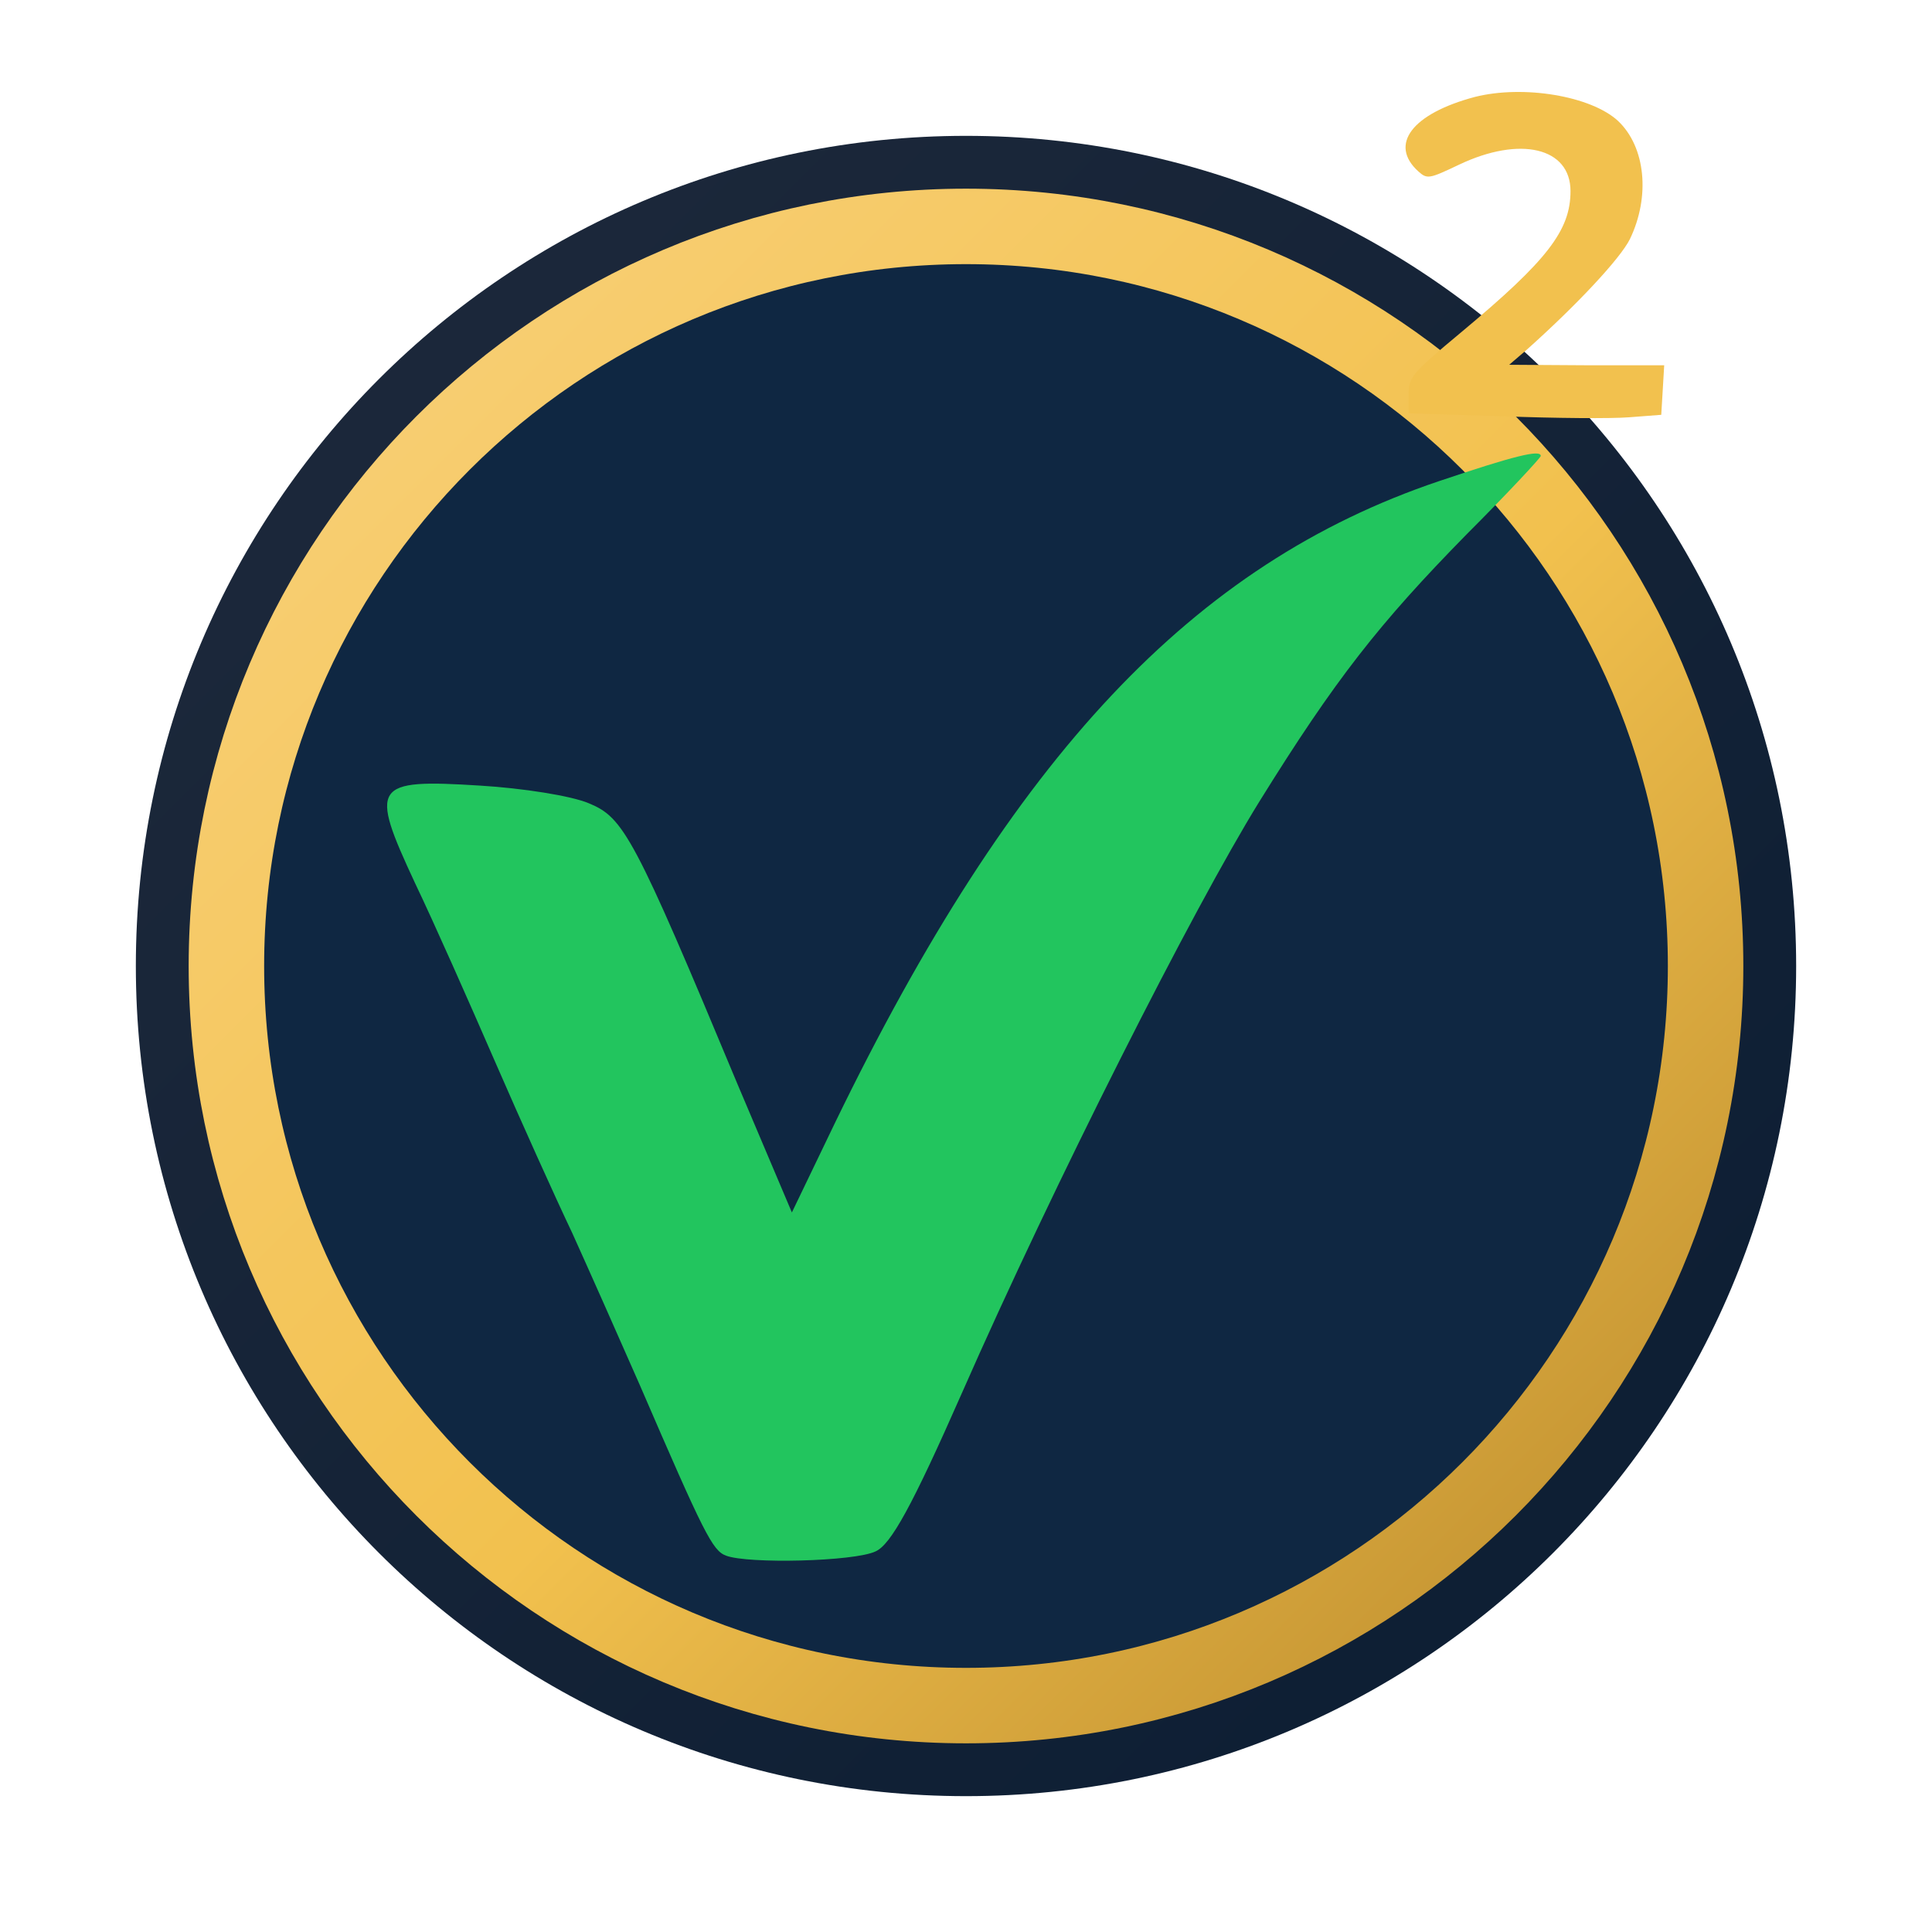
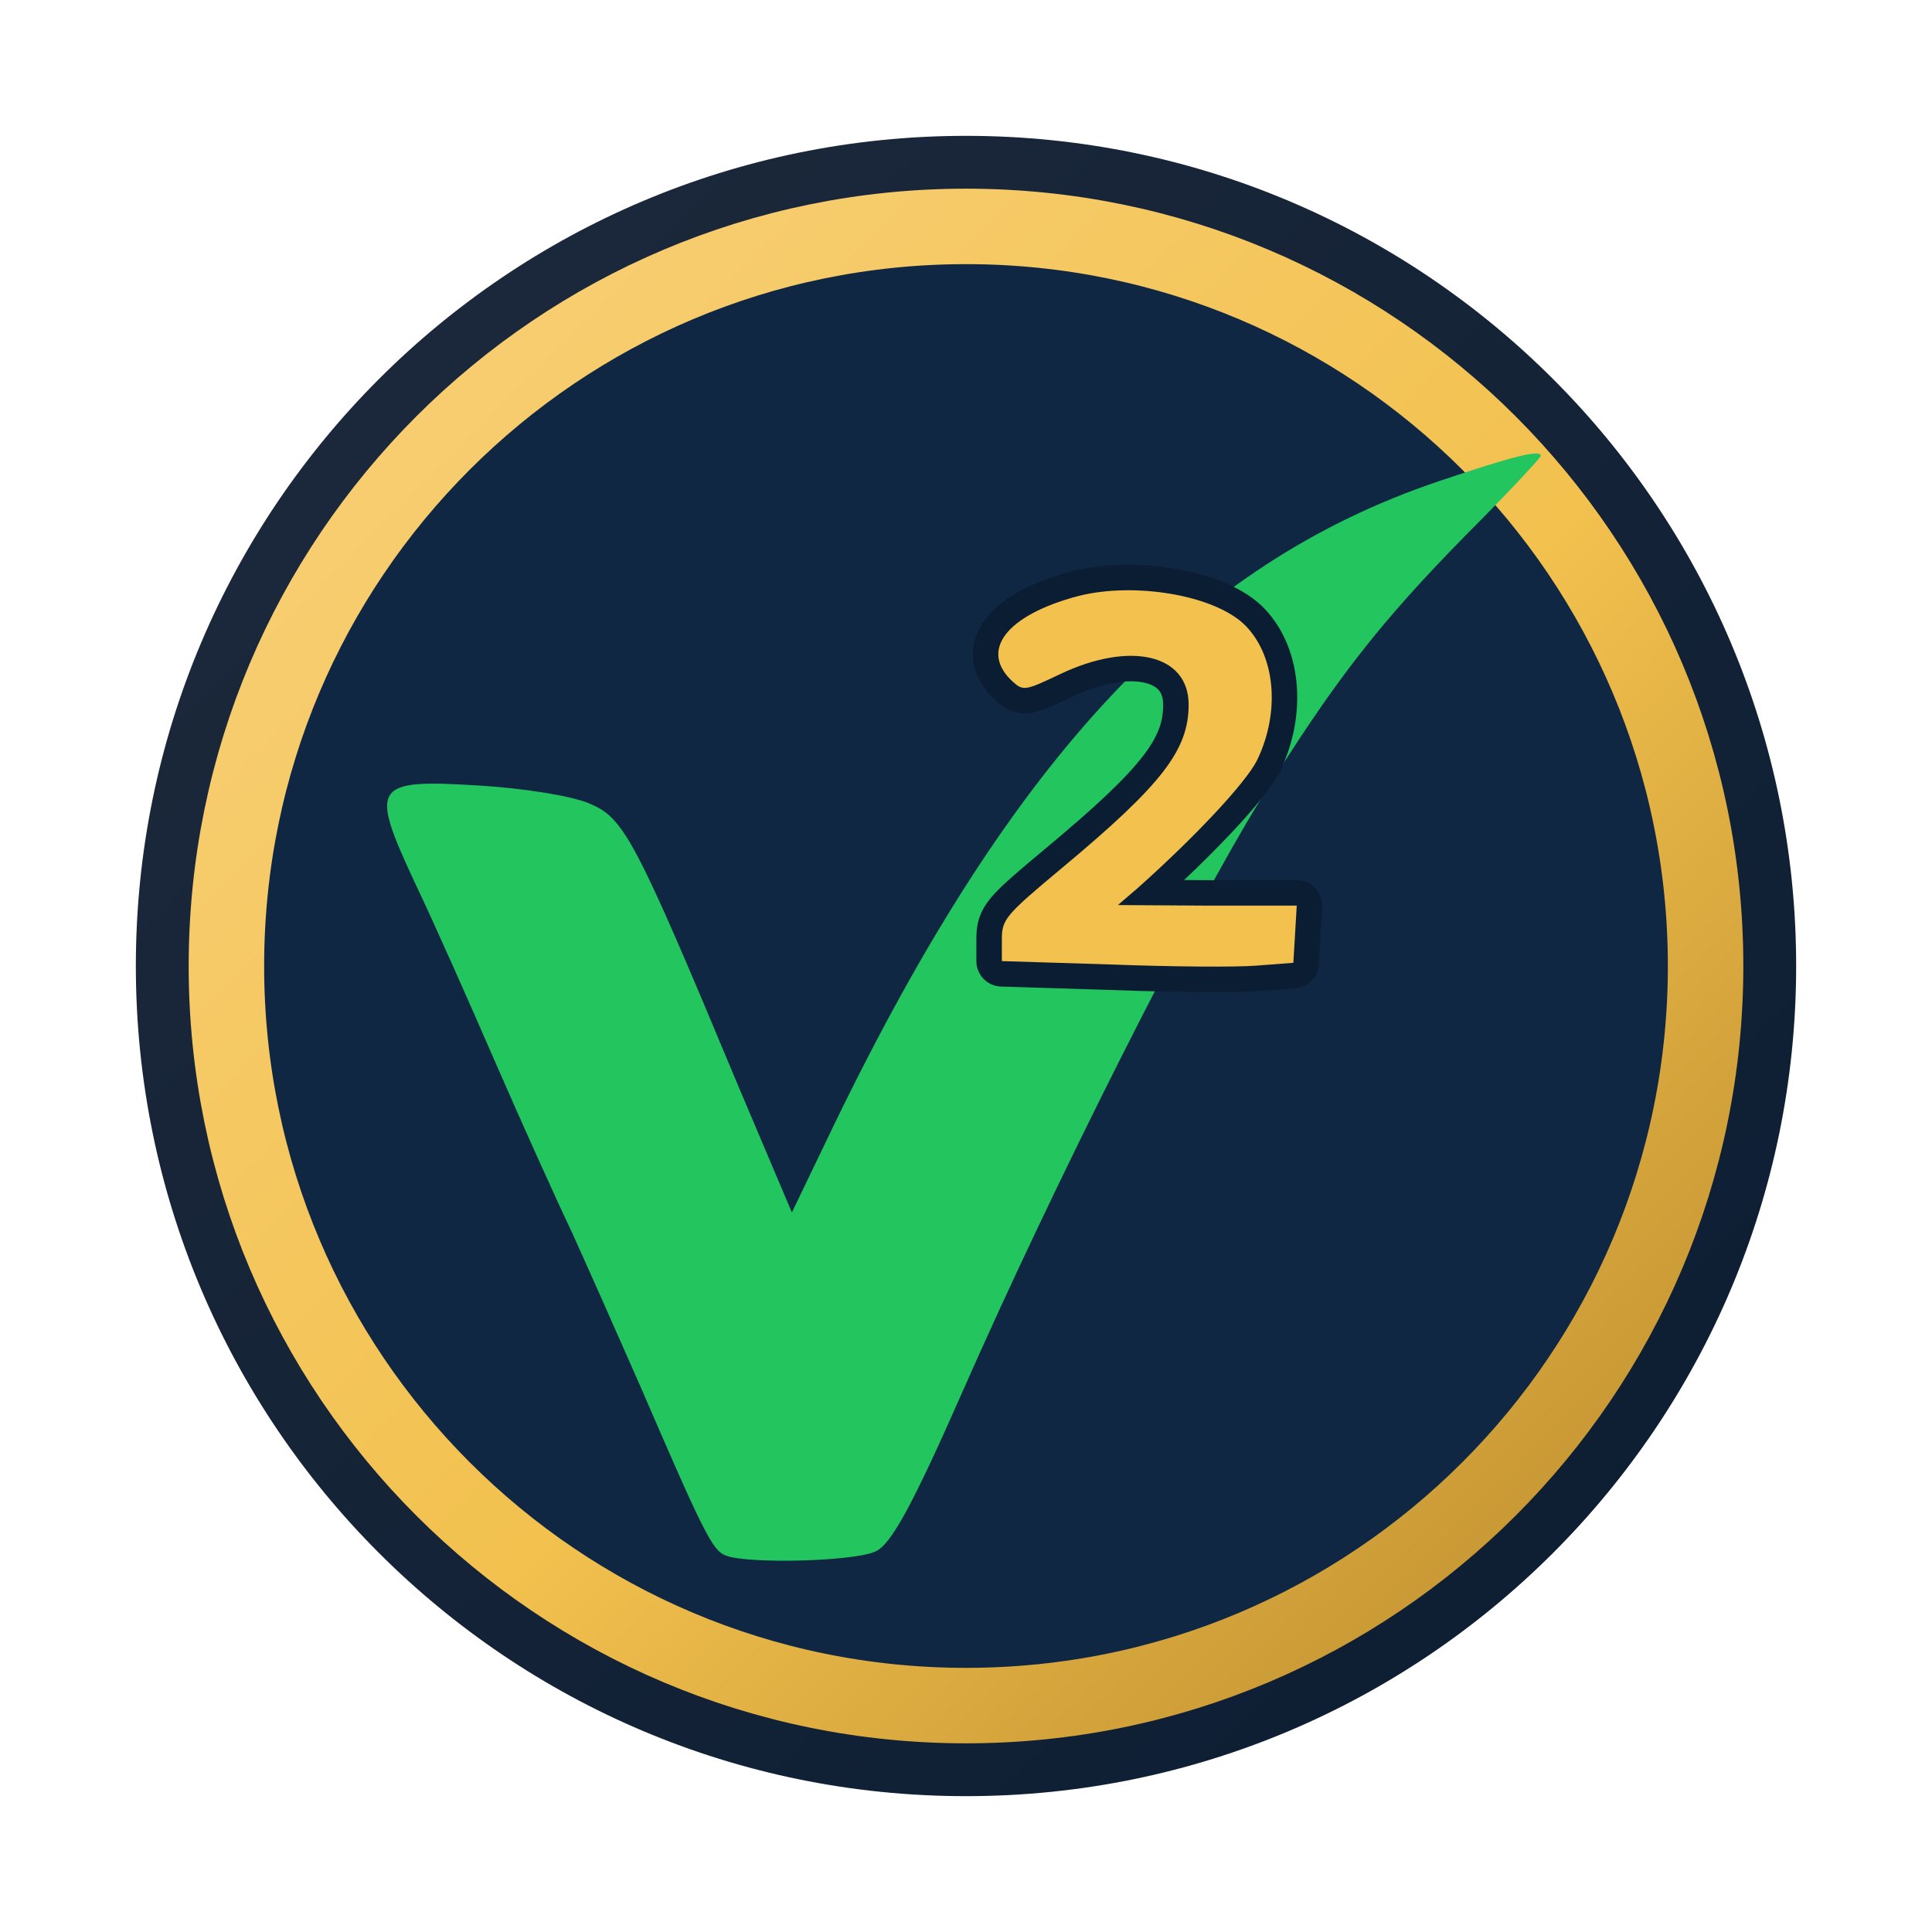
<svg xmlns="http://www.w3.org/2000/svg" viewBox="0 0 256 256" role="img" aria-label="Verifika² verificado">
  <defs>
    <linearGradient id="ring" x1="0" y1="0" x2="1" y2="1">
      <stop offset="0" stop-color="#1E293B" />
      <stop offset="1" stop-color="#0B1D33" />
    </linearGradient>
    <linearGradient id="gold" x1="0" y1="0" x2="1" y2="1">
      <stop offset="0" stop-color="#F9D17B" />
      <stop offset="0.55" stop-color="#F2C14E" />
      <stop offset="1" stop-color="#B9892B" />
    </linearGradient>
  </defs>
  <circle cx="128" cy="128" r="110" fill="url(#ring)" />
  <circle cx="128" cy="128" r="98" fill="#0F2742" />
  <circle cx="128" cy="128" r="98" fill="none" stroke="url(#gold)" stroke-width="10" />
  <g transform="translate(128 134) scale(1.12) translate(-75 -89)">
    <g transform="translate(0,162) scale(0.1,-0.1)" fill="#22C55E" stroke="none">
      <path d="M1309 1357 c-290 -98 -503 -324 -714 -759 l-51 -106 -64 151 c-123 295 -135 316 -176 333 -21 9 -79 18 -129 21 -127 8 -131 1 -77 -115 23 -48 65 -143 95 -212 30 -69 71 -160 91 -202 19 -42 55 -123 80 -180 76 -176 86 -196 102 -202 26 -10 152 -7 177 5 18 8 43 53 102 187 109 248 274 574 352 700 90 145 142 211 245 316 49 49 88 91 88 93 0 8 -32 0 -121 -30z" />
    </g>
  </g>
-   <g transform="translate(186 12) scale(0.65) translate(-707 -6) translate(0 162) scale(0.1 -0.1)">
-     <path fill="#F2C14E" d="M7215 1547 c-128 -34 -176 -97 -115 -152 18 -16 22 -15 83 14 124 59 227 35 227 -54 0 -80 -47 -141 -222 -287 -102 -85 -108 -92 -108 -128 l0 -38 193 -6 c105 -4 221 -5 257 -2 l65 5 3 50 3 51 -158 0 -158 1 35 30 c102 91 191 186 211 226 42 87 32 188 -24 241 -55 51 -193 74 -292 49z" />
+   <g transform="translate(132 78) scale(0.75) translate(-707 -6) translate(0 162) scale(0.1 -0.1)">
+     <path fill="#F2C14E" stroke="#0B1D33" stroke-width="90" paint-order="stroke fill" stroke-linejoin="round" d="M7215 1547 c-128 -34 -176 -97 -115 -152 18 -16 22 -15 83 14 124 59 227 35 227 -54 0 -80 -47 -141 -222 -287 -102 -85 -108 -92 -108 -128 l0 -38 193 -6 c105 -4 221 -5 257 -2 l65 5 3 50 3 51 -158 0 -158 1 35 30 c102 91 191 186 211 226 42 87 32 188 -24 241 -55 51 -193 74 -292 49z" />
  </g>
</svg>
